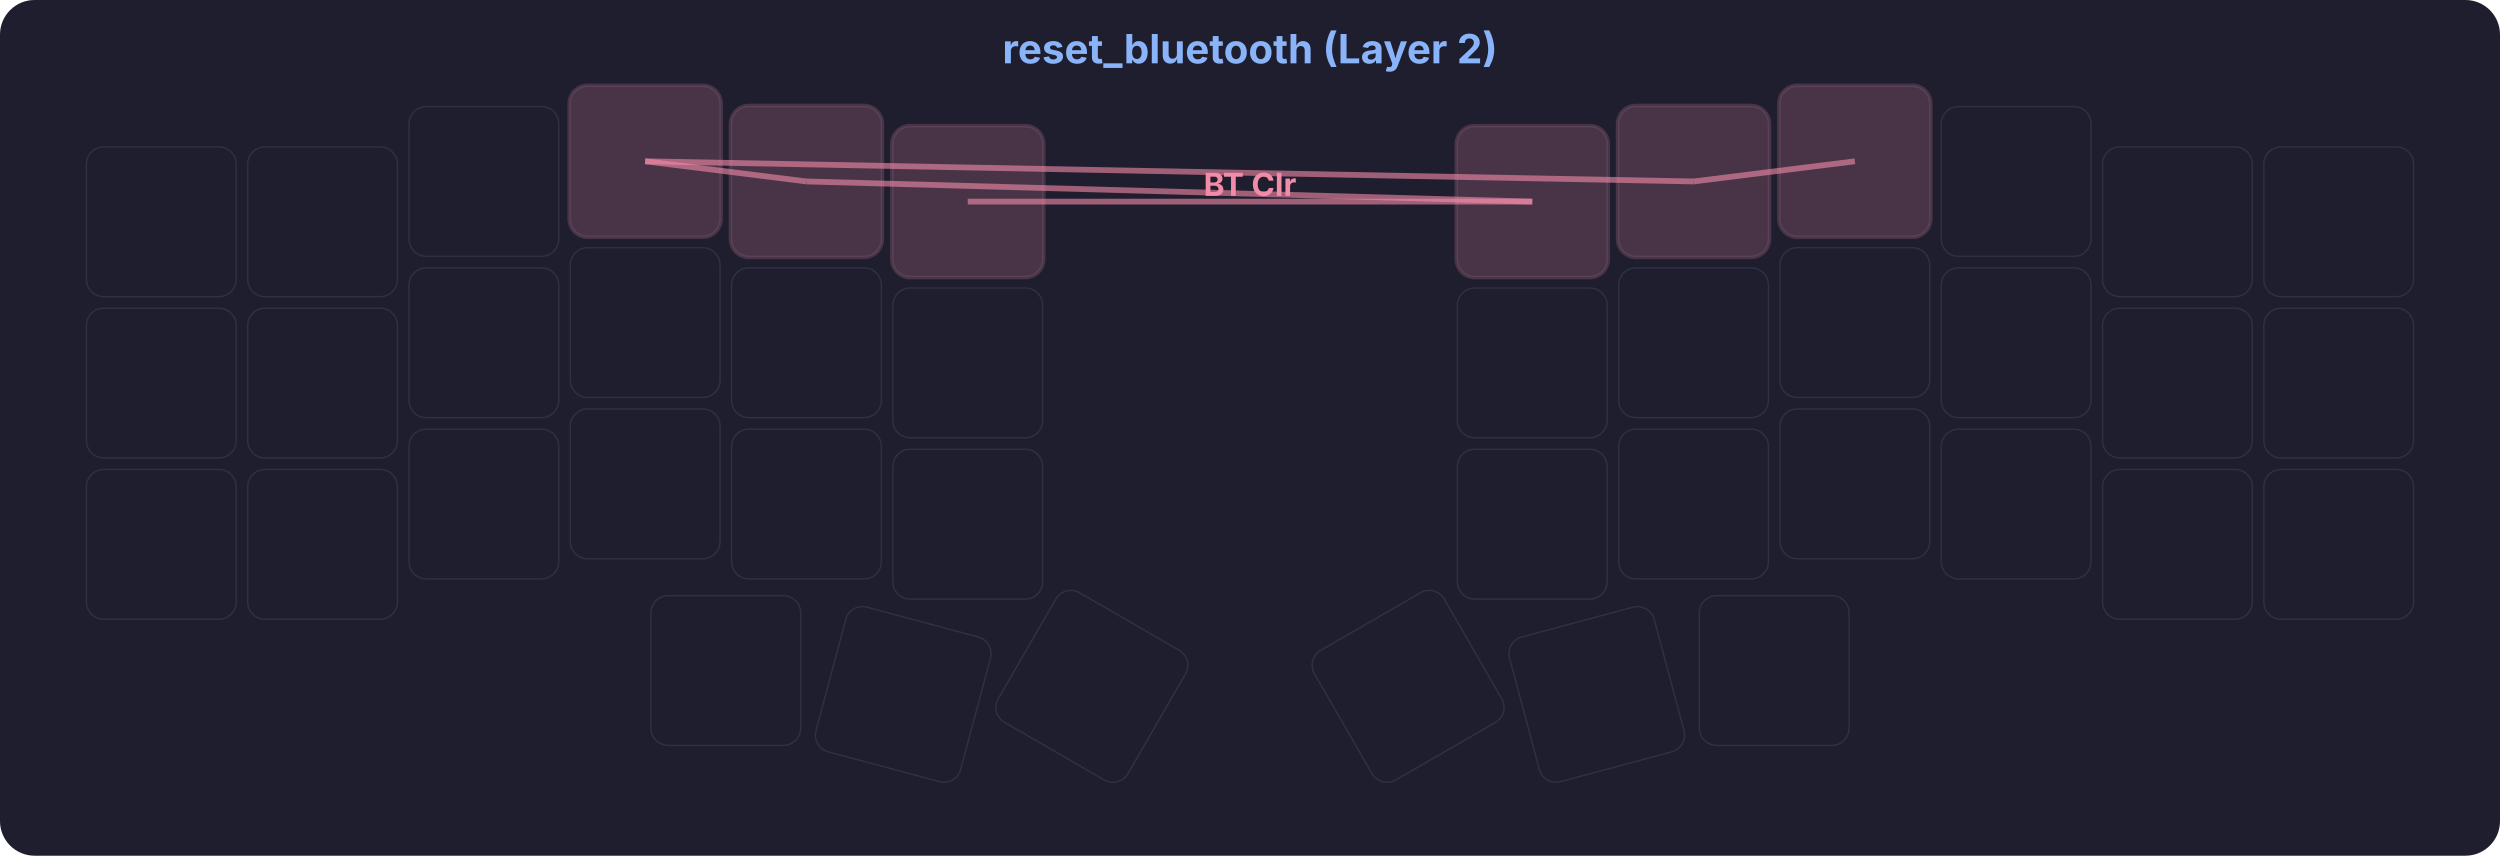
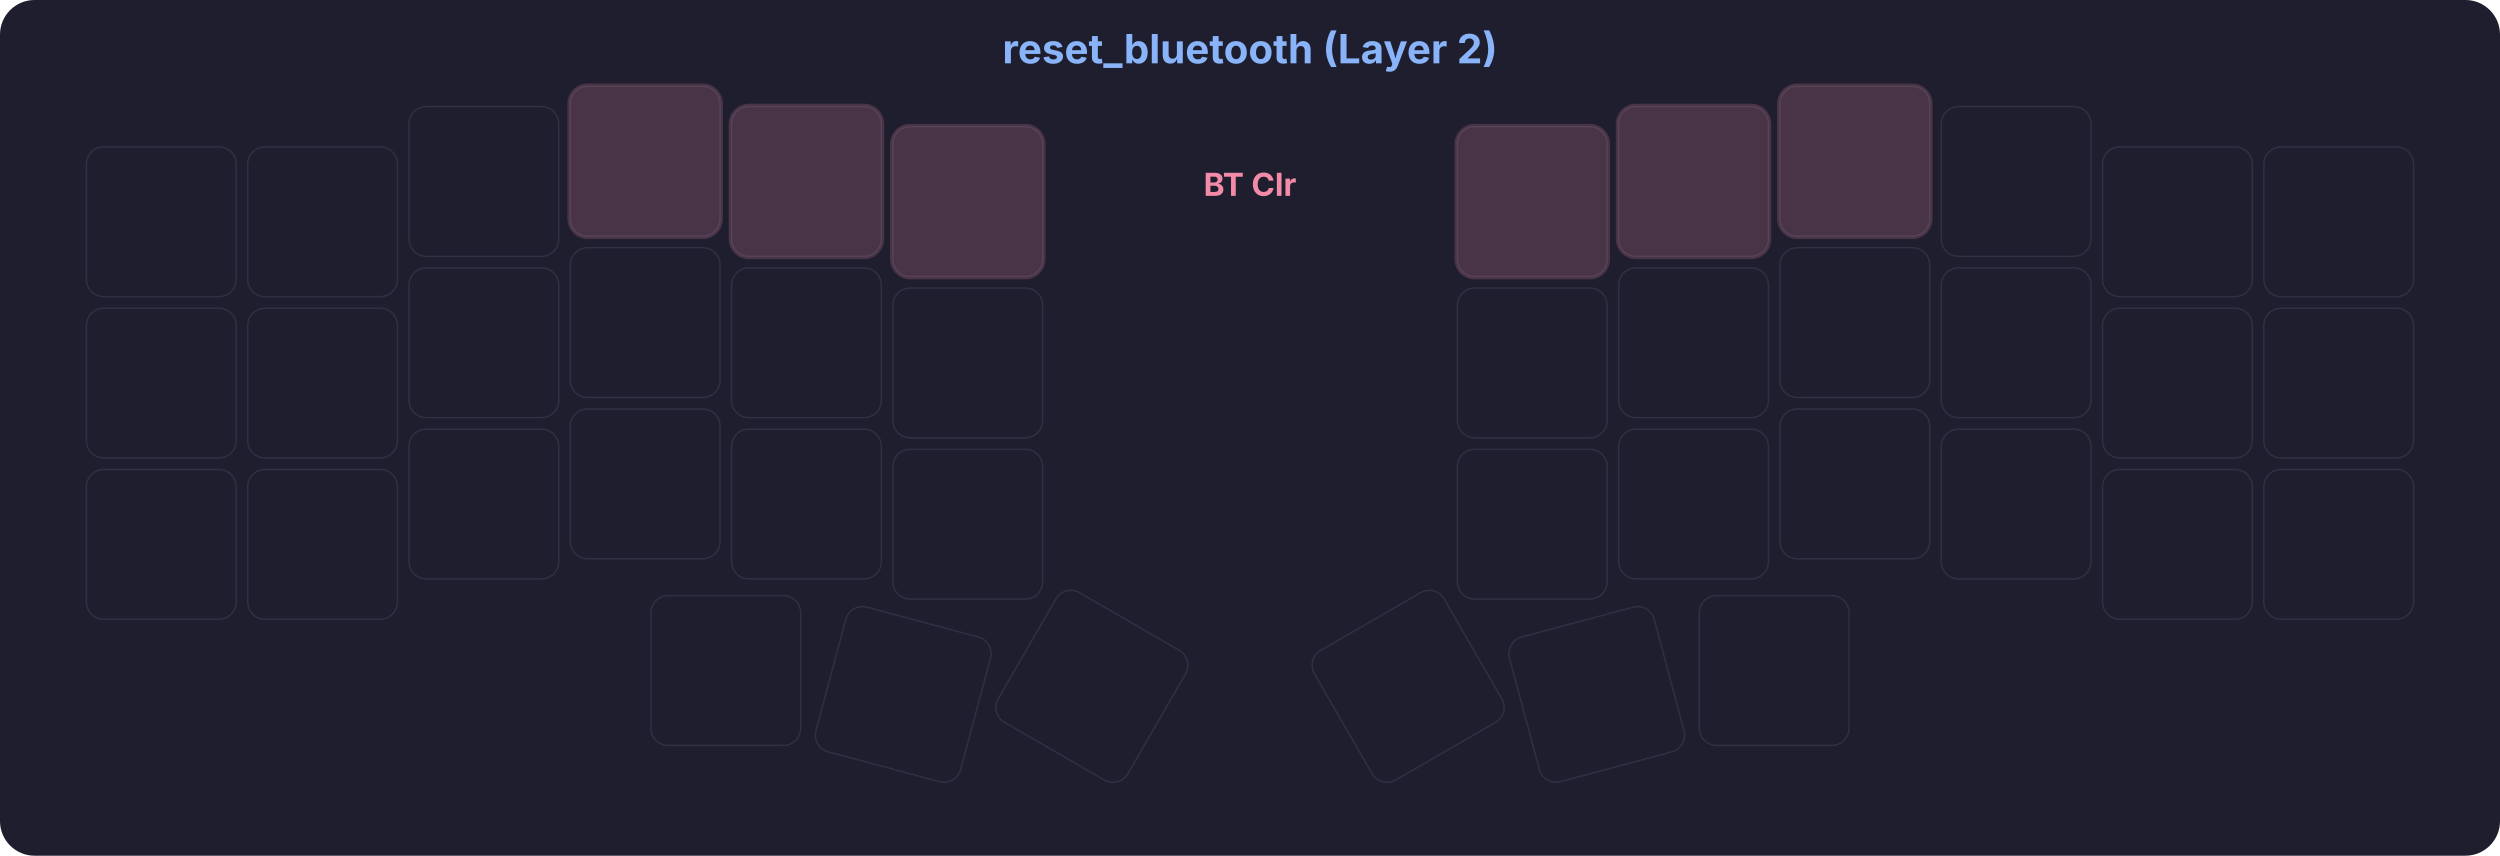
<svg xmlns="http://www.w3.org/2000/svg" viewBox="-30.0 -30.0 868.0 297.1">
  <rect x="-30.0" y="-30.0" width="868.0" height="297.1" fill="#1e1e2e" rx="12" />
  <text x="404.0" y="-8" text-anchor="middle" fill="#89b4fa" font-size="14px" font-weight="bold" font-family="Inter, SF Pro Text, Segoe UI, system-ui, sans-serif">reset_bluetooth (Layer 2)</text>
  <rect x="0.0" y="21.0" width="52.0" height="52.0" rx="6" fill="none" stroke="#585b70" stroke-width="0.5" opacity="0.3" />
  <rect x="56.0" y="21.0" width="52.0" height="52.0" rx="6" fill="none" stroke="#585b70" stroke-width="0.5" opacity="0.3" />
  <rect x="112.0" y="7.0" width="52.0" height="52.0" rx="6" fill="none" stroke="#585b70" stroke-width="0.5" opacity="0.3" />
  <rect x="168.0" y="0.0" width="52.0" height="52.0" rx="6" fill="none" stroke="#585b70" stroke-width="0.5" opacity="0.3" />
  <rect x="224.0" y="7.0" width="52.0" height="52.0" rx="6" fill="none" stroke="#585b70" stroke-width="0.5" opacity="0.3" />
  <rect x="280.0" y="14.0" width="52.0" height="52.0" rx="6" fill="none" stroke="#585b70" stroke-width="0.5" opacity="0.3" />
  <rect x="476.0" y="14.0" width="52.0" height="52.0" rx="6" fill="none" stroke="#585b70" stroke-width="0.5" opacity="0.3" />
  <rect x="532.0" y="7.0" width="52.0" height="52.0" rx="6" fill="none" stroke="#585b70" stroke-width="0.5" opacity="0.3" />
  <rect x="588.0" y="0.0" width="52.0" height="52.0" rx="6" fill="none" stroke="#585b70" stroke-width="0.5" opacity="0.3" />
  <rect x="644.0" y="7.0" width="52.0" height="52.0" rx="6" fill="none" stroke="#585b70" stroke-width="0.5" opacity="0.3" />
  <rect x="700.0" y="21.0" width="52.0" height="52.0" rx="6" fill="none" stroke="#585b70" stroke-width="0.5" opacity="0.3" />
  <rect x="756.0" y="21.0" width="52.0" height="52.0" rx="6" fill="none" stroke="#585b70" stroke-width="0.5" opacity="0.3" />
  <rect x="0.0" y="77.0" width="52.0" height="52.0" rx="6" fill="none" stroke="#585b70" stroke-width="0.5" opacity="0.3" />
  <rect x="56.0" y="77.0" width="52.0" height="52.0" rx="6" fill="none" stroke="#585b70" stroke-width="0.5" opacity="0.3" />
  <rect x="112.0" y="63.0" width="52.0" height="52.0" rx="6" fill="none" stroke="#585b70" stroke-width="0.5" opacity="0.3" />
  <rect x="168.0" y="56.0" width="52.0" height="52.0" rx="6" fill="none" stroke="#585b70" stroke-width="0.5" opacity="0.3" />
  <rect x="224.0" y="63.0" width="52.0" height="52.0" rx="6" fill="none" stroke="#585b70" stroke-width="0.5" opacity="0.3" />
  <rect x="280.0" y="70.0" width="52.0" height="52.0" rx="6" fill="none" stroke="#585b70" stroke-width="0.5" opacity="0.3" />
  <rect x="476.0" y="70.0" width="52.0" height="52.0" rx="6" fill="none" stroke="#585b70" stroke-width="0.5" opacity="0.3" />
  <rect x="532.0" y="63.0" width="52.0" height="52.0" rx="6" fill="none" stroke="#585b70" stroke-width="0.5" opacity="0.3" />
  <rect x="588.0" y="56.0" width="52.0" height="52.0" rx="6" fill="none" stroke="#585b70" stroke-width="0.5" opacity="0.3" />
  <rect x="644.0" y="63.0" width="52.0" height="52.0" rx="6" fill="none" stroke="#585b70" stroke-width="0.5" opacity="0.3" />
  <rect x="700.0" y="77.0" width="52.0" height="52.0" rx="6" fill="none" stroke="#585b70" stroke-width="0.5" opacity="0.3" />
  <rect x="756.0" y="77.0" width="52.0" height="52.0" rx="6" fill="none" stroke="#585b70" stroke-width="0.5" opacity="0.3" />
  <rect x="0.0" y="133.0" width="52.0" height="52.0" rx="6" fill="none" stroke="#585b70" stroke-width="0.5" opacity="0.3" />
  <rect x="56.0" y="133.0" width="52.0" height="52.0" rx="6" fill="none" stroke="#585b70" stroke-width="0.5" opacity="0.3" />
  <rect x="112.0" y="119.0" width="52.0" height="52.0" rx="6" fill="none" stroke="#585b70" stroke-width="0.5" opacity="0.3" />
  <rect x="168.0" y="112.0" width="52.0" height="52.0" rx="6" fill="none" stroke="#585b70" stroke-width="0.5" opacity="0.3" />
  <rect x="224.0" y="119.0" width="52.0" height="52.0" rx="6" fill="none" stroke="#585b70" stroke-width="0.5" opacity="0.3" />
  <rect x="280.0" y="126.0" width="52.0" height="52.0" rx="6" fill="none" stroke="#585b70" stroke-width="0.5" opacity="0.3" />
  <rect x="476.0" y="126.0" width="52.0" height="52.0" rx="6" fill="none" stroke="#585b70" stroke-width="0.5" opacity="0.3" />
  <rect x="532.0" y="119.0" width="52.0" height="52.0" rx="6" fill="none" stroke="#585b70" stroke-width="0.5" opacity="0.3" />
  <rect x="588.0" y="112.0" width="52.0" height="52.0" rx="6" fill="none" stroke="#585b70" stroke-width="0.5" opacity="0.3" />
  <rect x="644.0" y="119.0" width="52.0" height="52.0" rx="6" fill="none" stroke="#585b70" stroke-width="0.5" opacity="0.3" />
  <rect x="700.0" y="133.0" width="52.0" height="52.0" rx="6" fill="none" stroke="#585b70" stroke-width="0.5" opacity="0.3" />
  <rect x="756.0" y="133.0" width="52.0" height="52.0" rx="6" fill="none" stroke="#585b70" stroke-width="0.5" opacity="0.3" />
  <rect x="196.0" y="176.8" width="52.0" height="52.0" rx="6" fill="none" stroke="#585b70" stroke-width="0.5" opacity="0.3" />
  <rect x="257.6" y="185.1" width="52.0" height="52.0" transform="rotate(15.0 283.6 211.1)" rx="6" fill="none" stroke="#585b70" stroke-width="0.5" opacity="0.3" />
  <rect x="323.1" y="182.3" width="52.0" height="52.0" transform="rotate(30.0 349.1 208.3)" rx="6" fill="none" stroke="#585b70" stroke-width="0.5" opacity="0.3" />
  <rect x="432.9" y="182.3" width="52.0" height="52.0" transform="rotate(-30.0 458.9 208.3)" rx="6" fill="none" stroke="#585b70" stroke-width="0.5" opacity="0.3" />
  <rect x="498.4" y="185.1" width="52.0" height="52.0" transform="rotate(-15.0 524.4 211.1)" rx="6" fill="none" stroke="#585b70" stroke-width="0.5" opacity="0.3" />
  <rect x="560.0" y="176.8" width="52.0" height="52.0" rx="6" fill="none" stroke="#585b70" stroke-width="0.5" opacity="0.3" />
  <rect x="280.0" y="14.0" width="52.0" height="52.0" rx="6" fill="#f38ba8" opacity="0.2" stroke="#f38ba8" stroke-width="2" />
  <rect x="476.0" y="14.0" width="52.0" height="52.0" rx="6" fill="#f38ba8" opacity="0.2" stroke="#f38ba8" stroke-width="2" />
  <rect x="224.0" y="7.0" width="52.0" height="52.0" rx="6" fill="#f38ba8" opacity="0.2" stroke="#f38ba8" stroke-width="2" />
  <rect x="168.0" y="0.0" width="52.0" height="52.0" rx="6" fill="#f38ba8" opacity="0.2" stroke="#f38ba8" stroke-width="2" />
  <rect x="532.0" y="7.0" width="52.0" height="52.0" rx="6" fill="#f38ba8" opacity="0.2" stroke="#f38ba8" stroke-width="2" />
  <rect x="588.0" y="0.0" width="52.0" height="52.0" rx="6" fill="#f38ba8" opacity="0.2" stroke="#f38ba8" stroke-width="2" />
-   <line x1="306.0" y1="40.0" x2="502.0" y2="40.0" stroke="#f38ba8" stroke-width="2" opacity="0.6" />
-   <line x1="502.0" y1="40.0" x2="250.0" y2="33.0" stroke="#f38ba8" stroke-width="2" opacity="0.6" />
-   <line x1="250.0" y1="33.0" x2="194.0" y2="26.0" stroke="#f38ba8" stroke-width="2" opacity="0.6" />
-   <line x1="194.0" y1="26.0" x2="558.0" y2="33.0" stroke="#f38ba8" stroke-width="2" opacity="0.6" />
-   <line x1="558.0" y1="33.0" x2="614.0" y2="26.0" stroke="#f38ba8" stroke-width="2" opacity="0.6" />
  <text x="404.0" y="38.0" text-anchor="middle" fill="#f38ba8" font-size="11px" font-weight="bold" font-family="Inter, SF Pro Text, Segoe UI, system-ui, sans-serif">BT Clr</text>
</svg>
